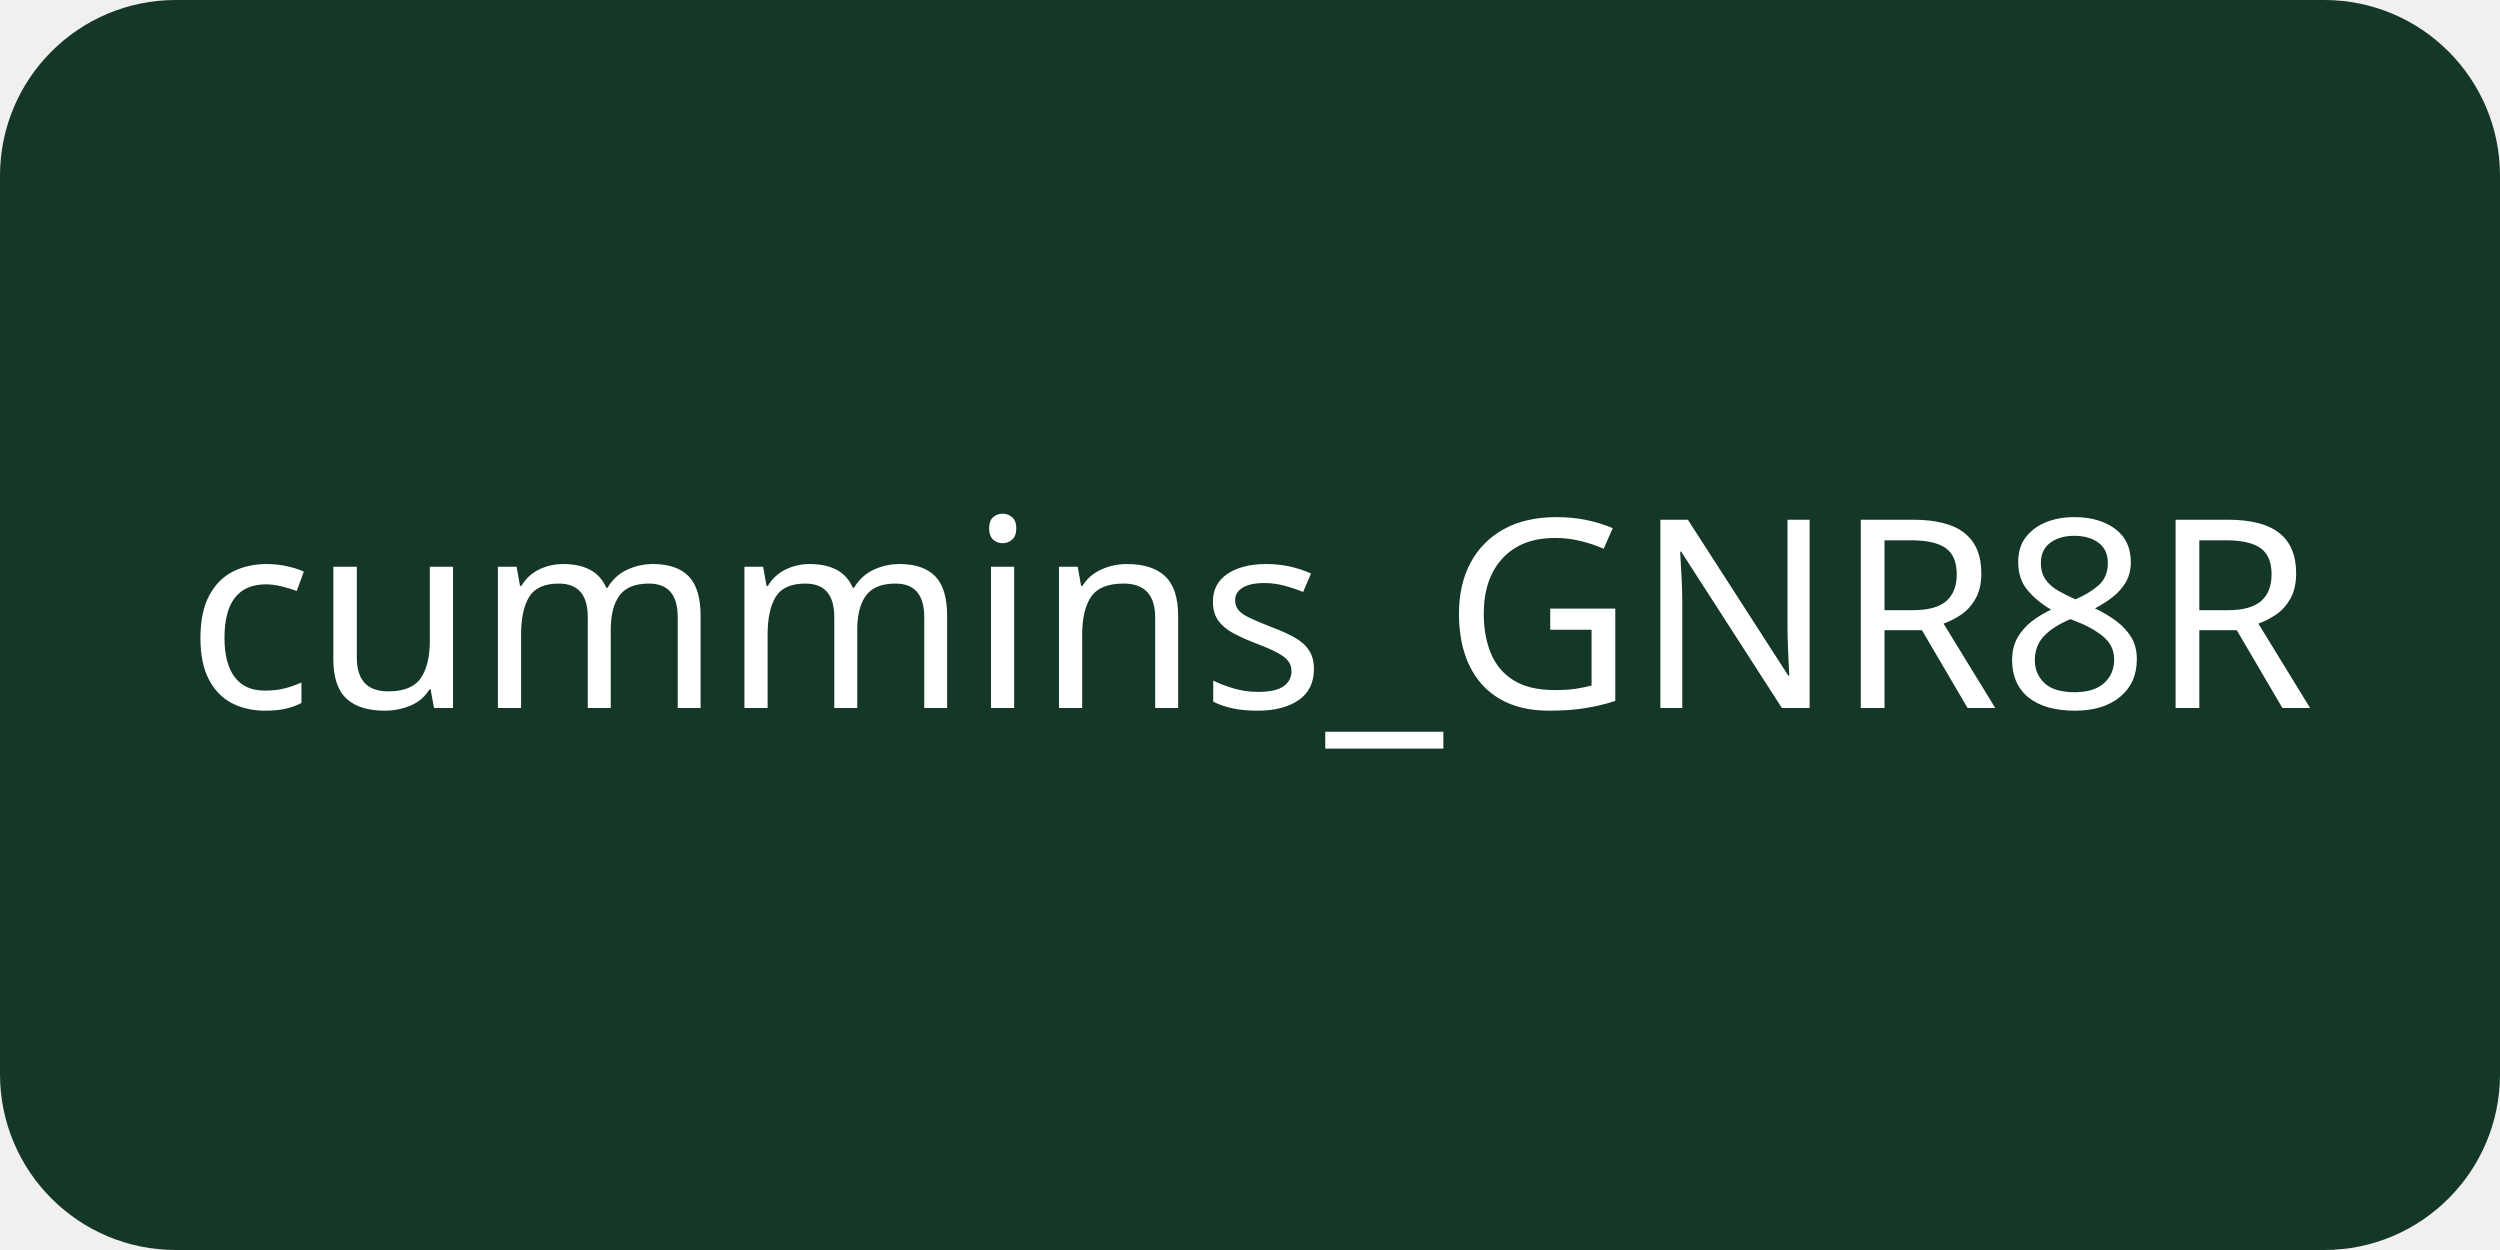
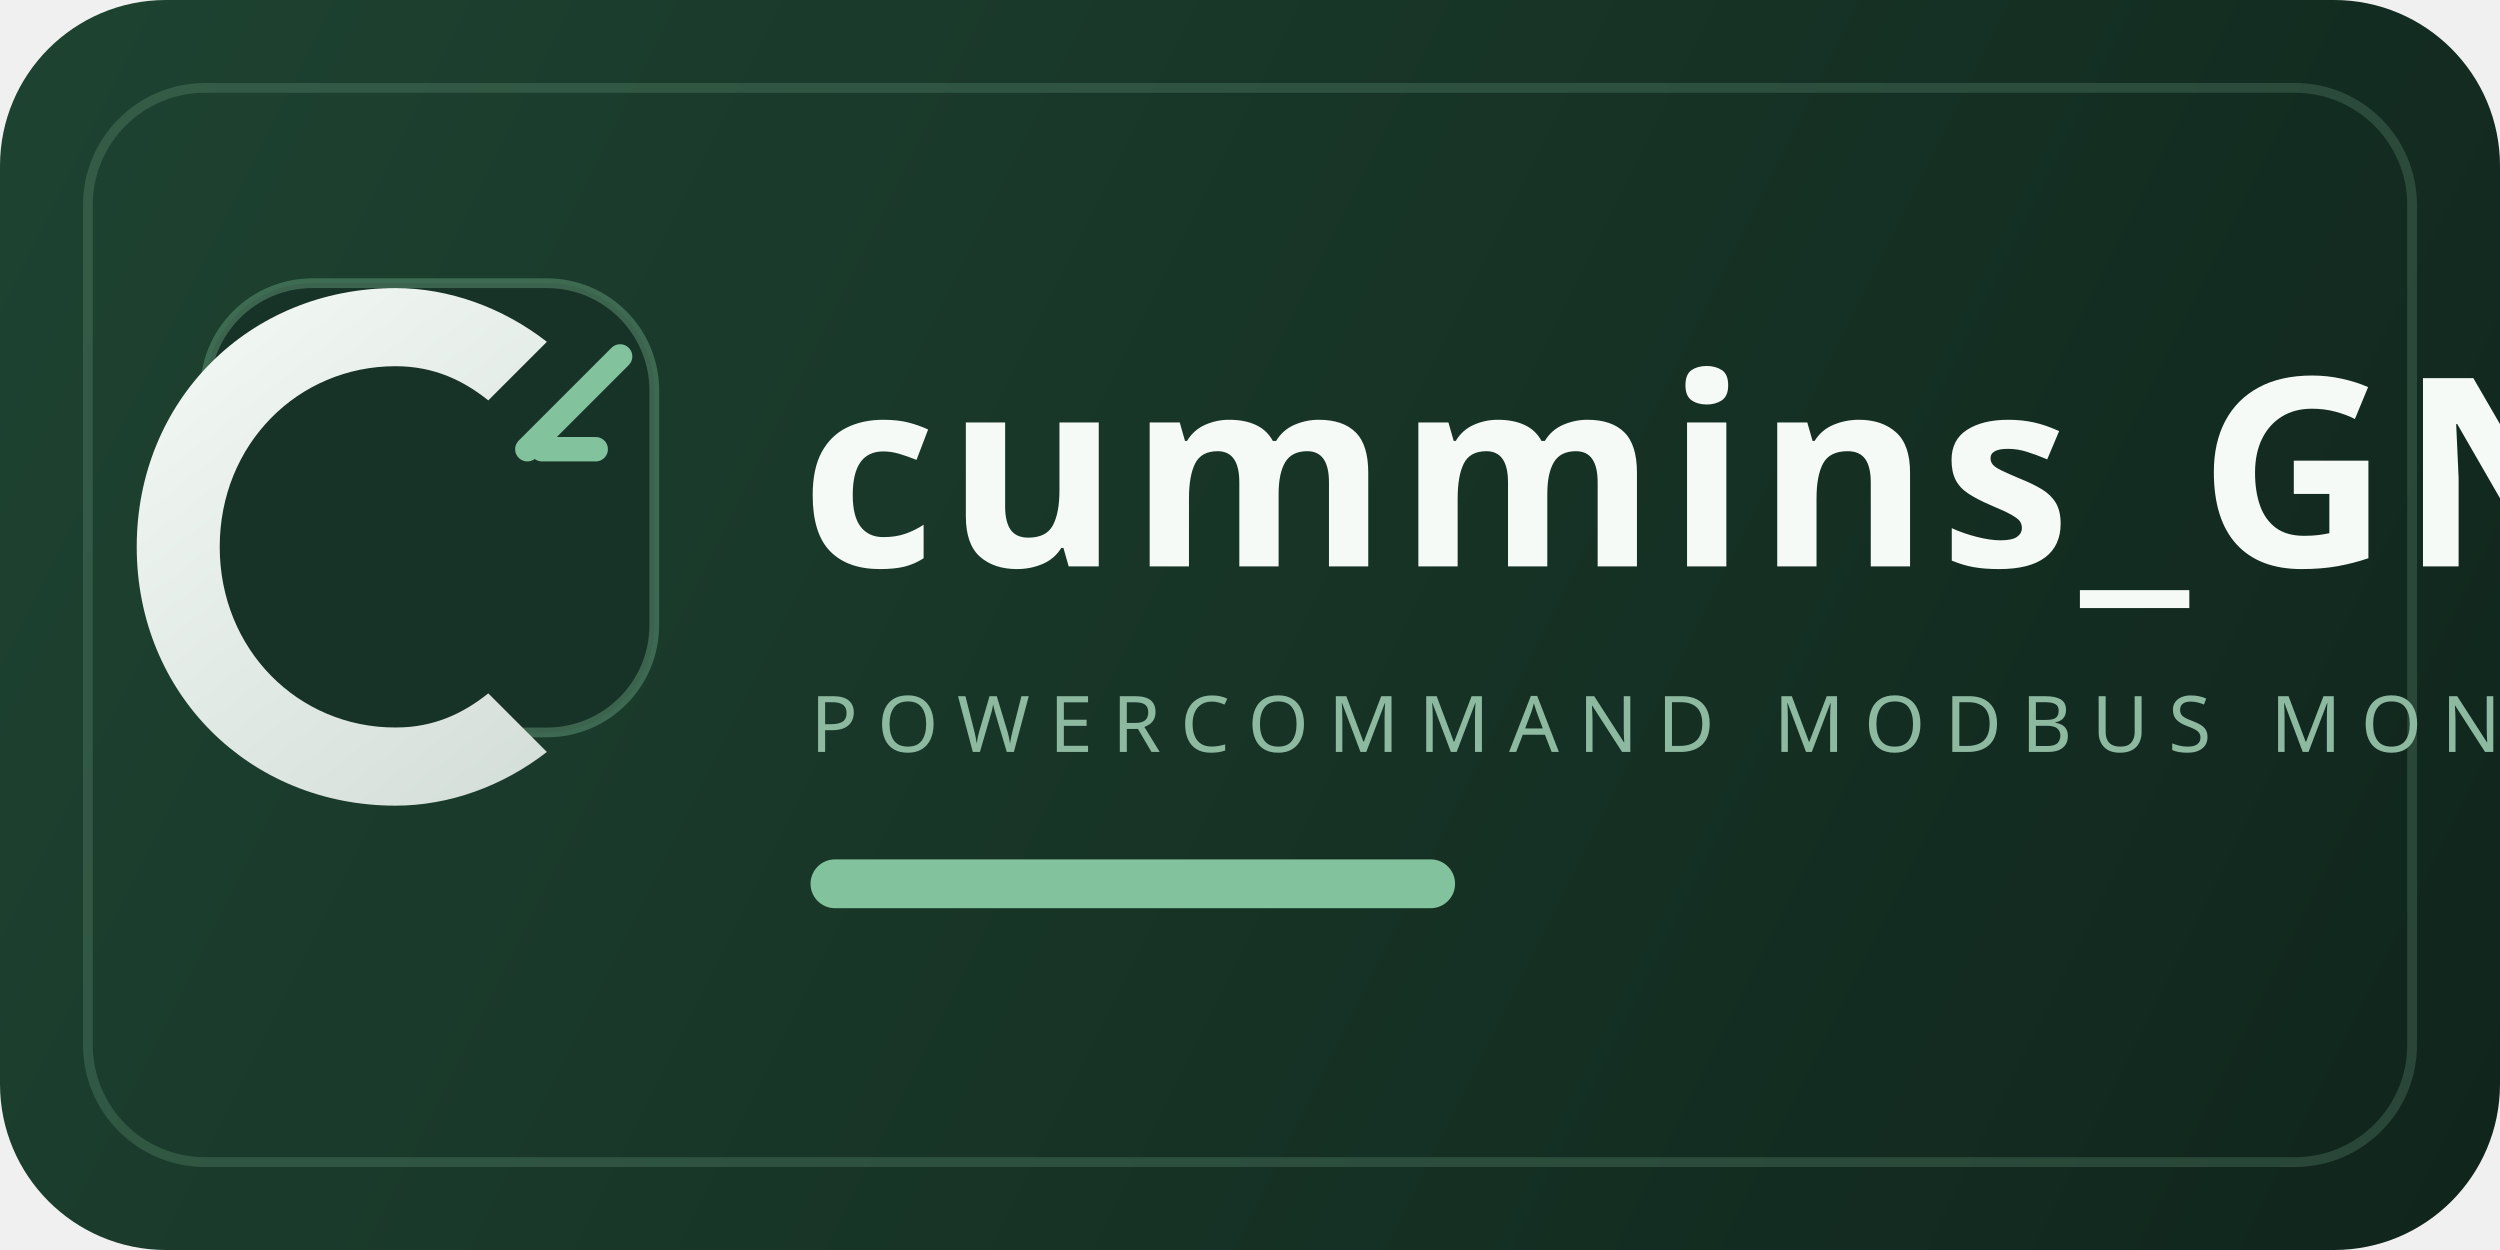
<svg xmlns="http://www.w3.org/2000/svg" viewBox="0 0 512 256">
-   <rect width="512" height="256" rx="36" fill="#153727" />
-   <text x="256" y="145" text-anchor="middle" font-family="Verdana, sans-serif" font-size="54" fill="#ffffff">cummins_GNR8R</text>
+   <defs>
+     <linearGradient id="panel" x1="0" x2="512" y1="0" y2="256" gradientUnits="userSpaceOnUse">
+       <stop offset="0" stop-color="#1e4331" />
+       <stop offset="1" stop-color="#10251c" />
+     </linearGradient>
+     <linearGradient id="steel" x1="38" x2="124" y1="54" y2="164" gradientUnits="userSpaceOnUse">
+       <stop offset="0" stop-color="#f4faf6" />
+       <stop offset="1" stop-color="#d2dcd6" />
+     </linearGradient>
+   </defs>
+   <rect width="512" height="256" rx="34" fill="url(#panel)" />
+   <rect x="18" y="18" width="476" height="220" rx="24" fill="none" stroke="#7fb897" stroke-opacity=".22" stroke-width="2" />
+   <rect x="42" y="58" width="92" height="92" rx="22" fill="#173226" stroke="#82c29c" stroke-opacity=".34" stroke-width="2" />
+   <path d="M112 70c-9-7-20-11-31-11-30 0-53 23-53 53s23 53 53 53c11 0 22-4 31-11l-12-12c-5 4-11 7-19 7-20 0-36-16-36-37s16-37 36-37c8 0 14 3 19 7l12-12z" fill="url(#steel)" />
+   <path d="M127 73l-19 19" stroke="#82c29c" stroke-width="5" stroke-linecap="round" />
+   <path d="M122 92h-11" stroke="#82c29c" stroke-width="5" stroke-linecap="round" />
+   <text x="164" y="116" font-family="DIN Condensed, Arial Narrow, sans-serif" font-size="54" font-weight="700" letter-spacing="2" fill="#f5faf7">cummins_GNR8R</text>
+   <text x="166" y="154" font-family="Verdana, sans-serif" font-size="16" letter-spacing="4" fill="#8db9a0">POWERCOMMAND MODBUS MONITOR</text>
+   <rect x="166" y="176" width="132" height="10" rx="5" fill="#82c29c" />
</svg>
